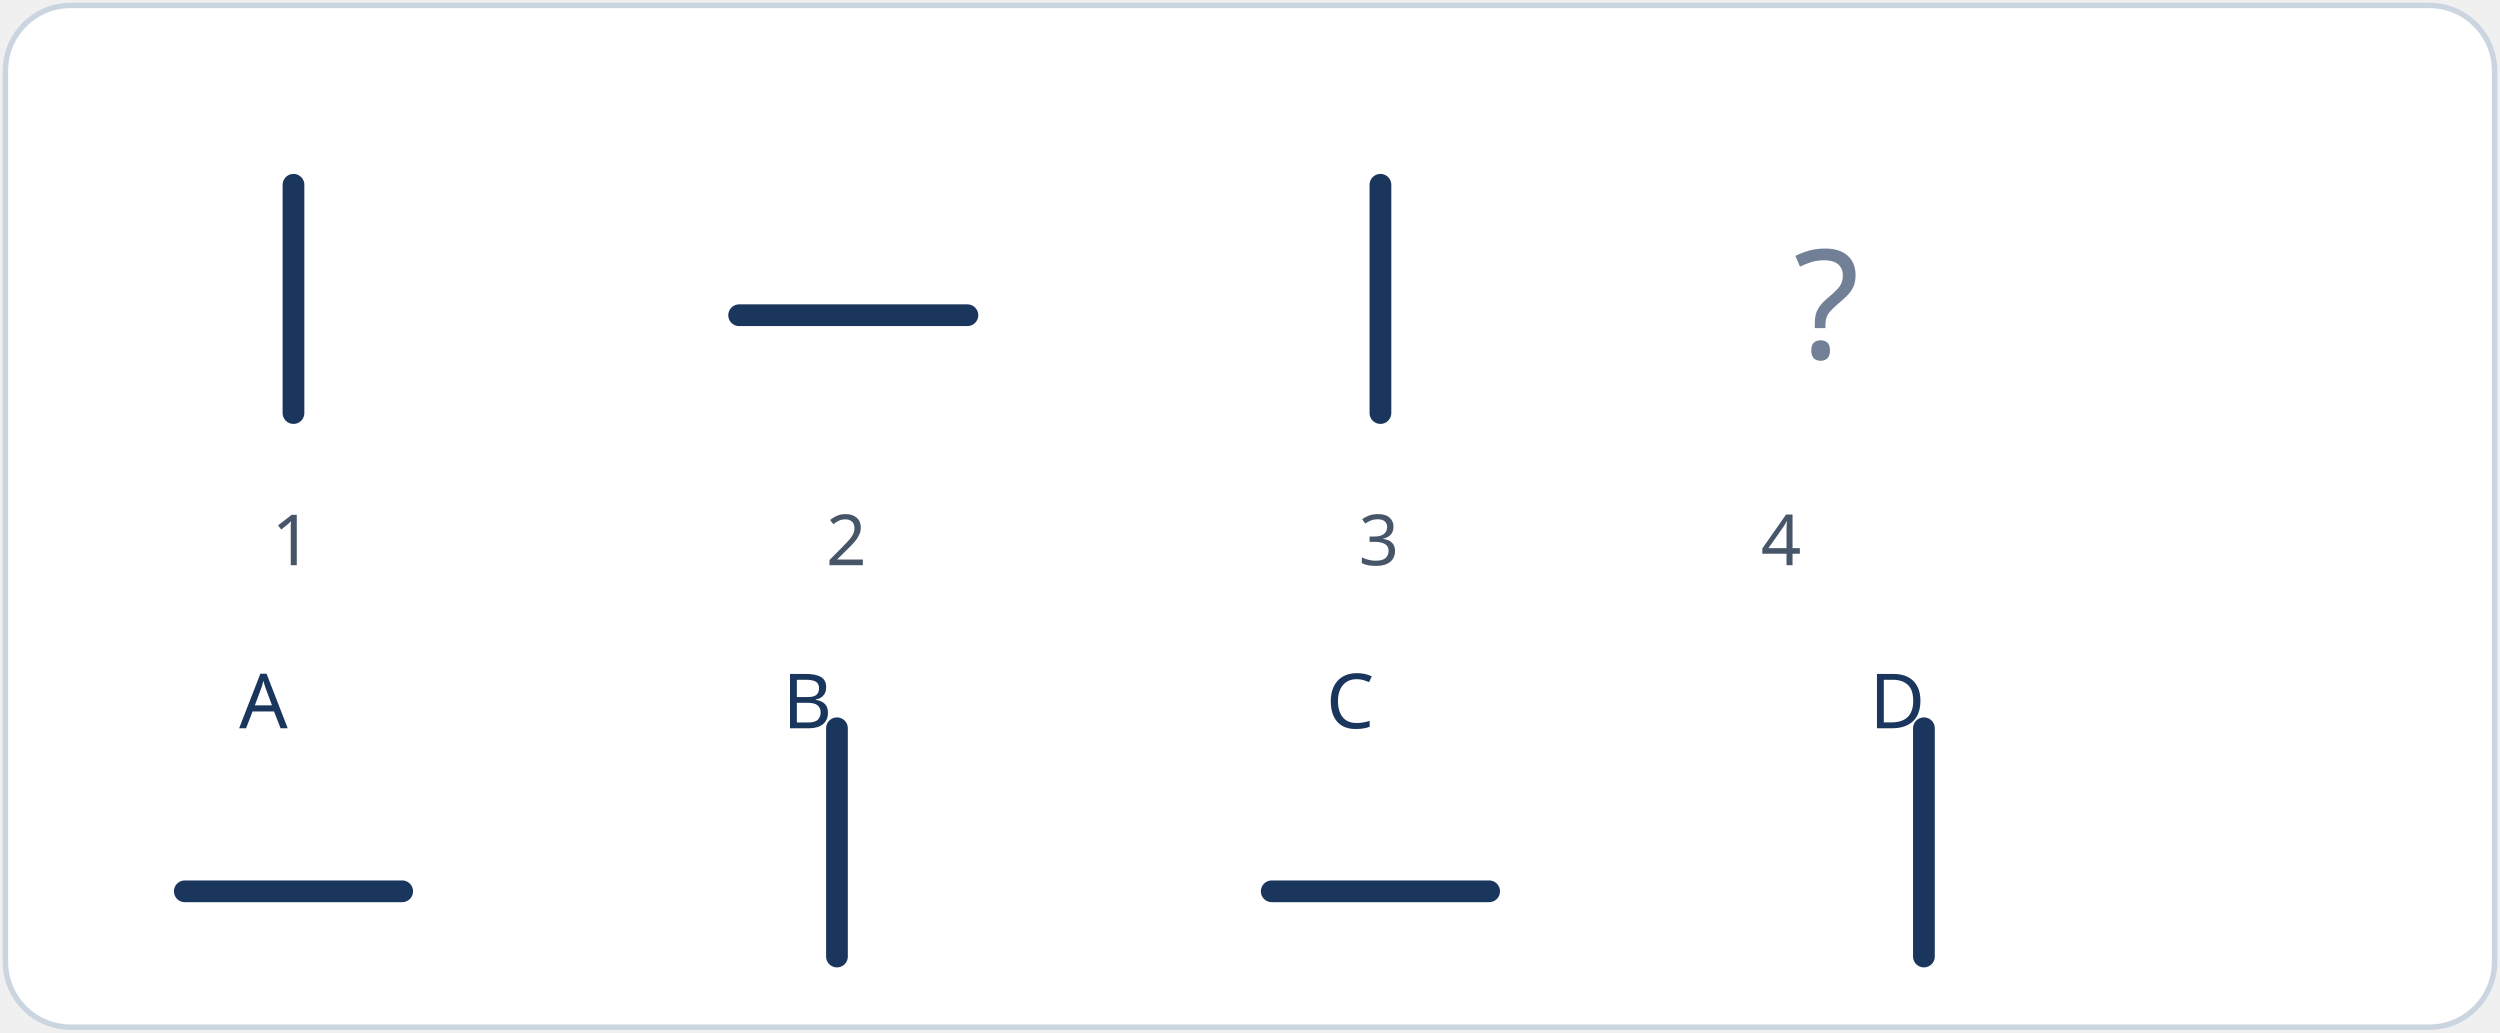
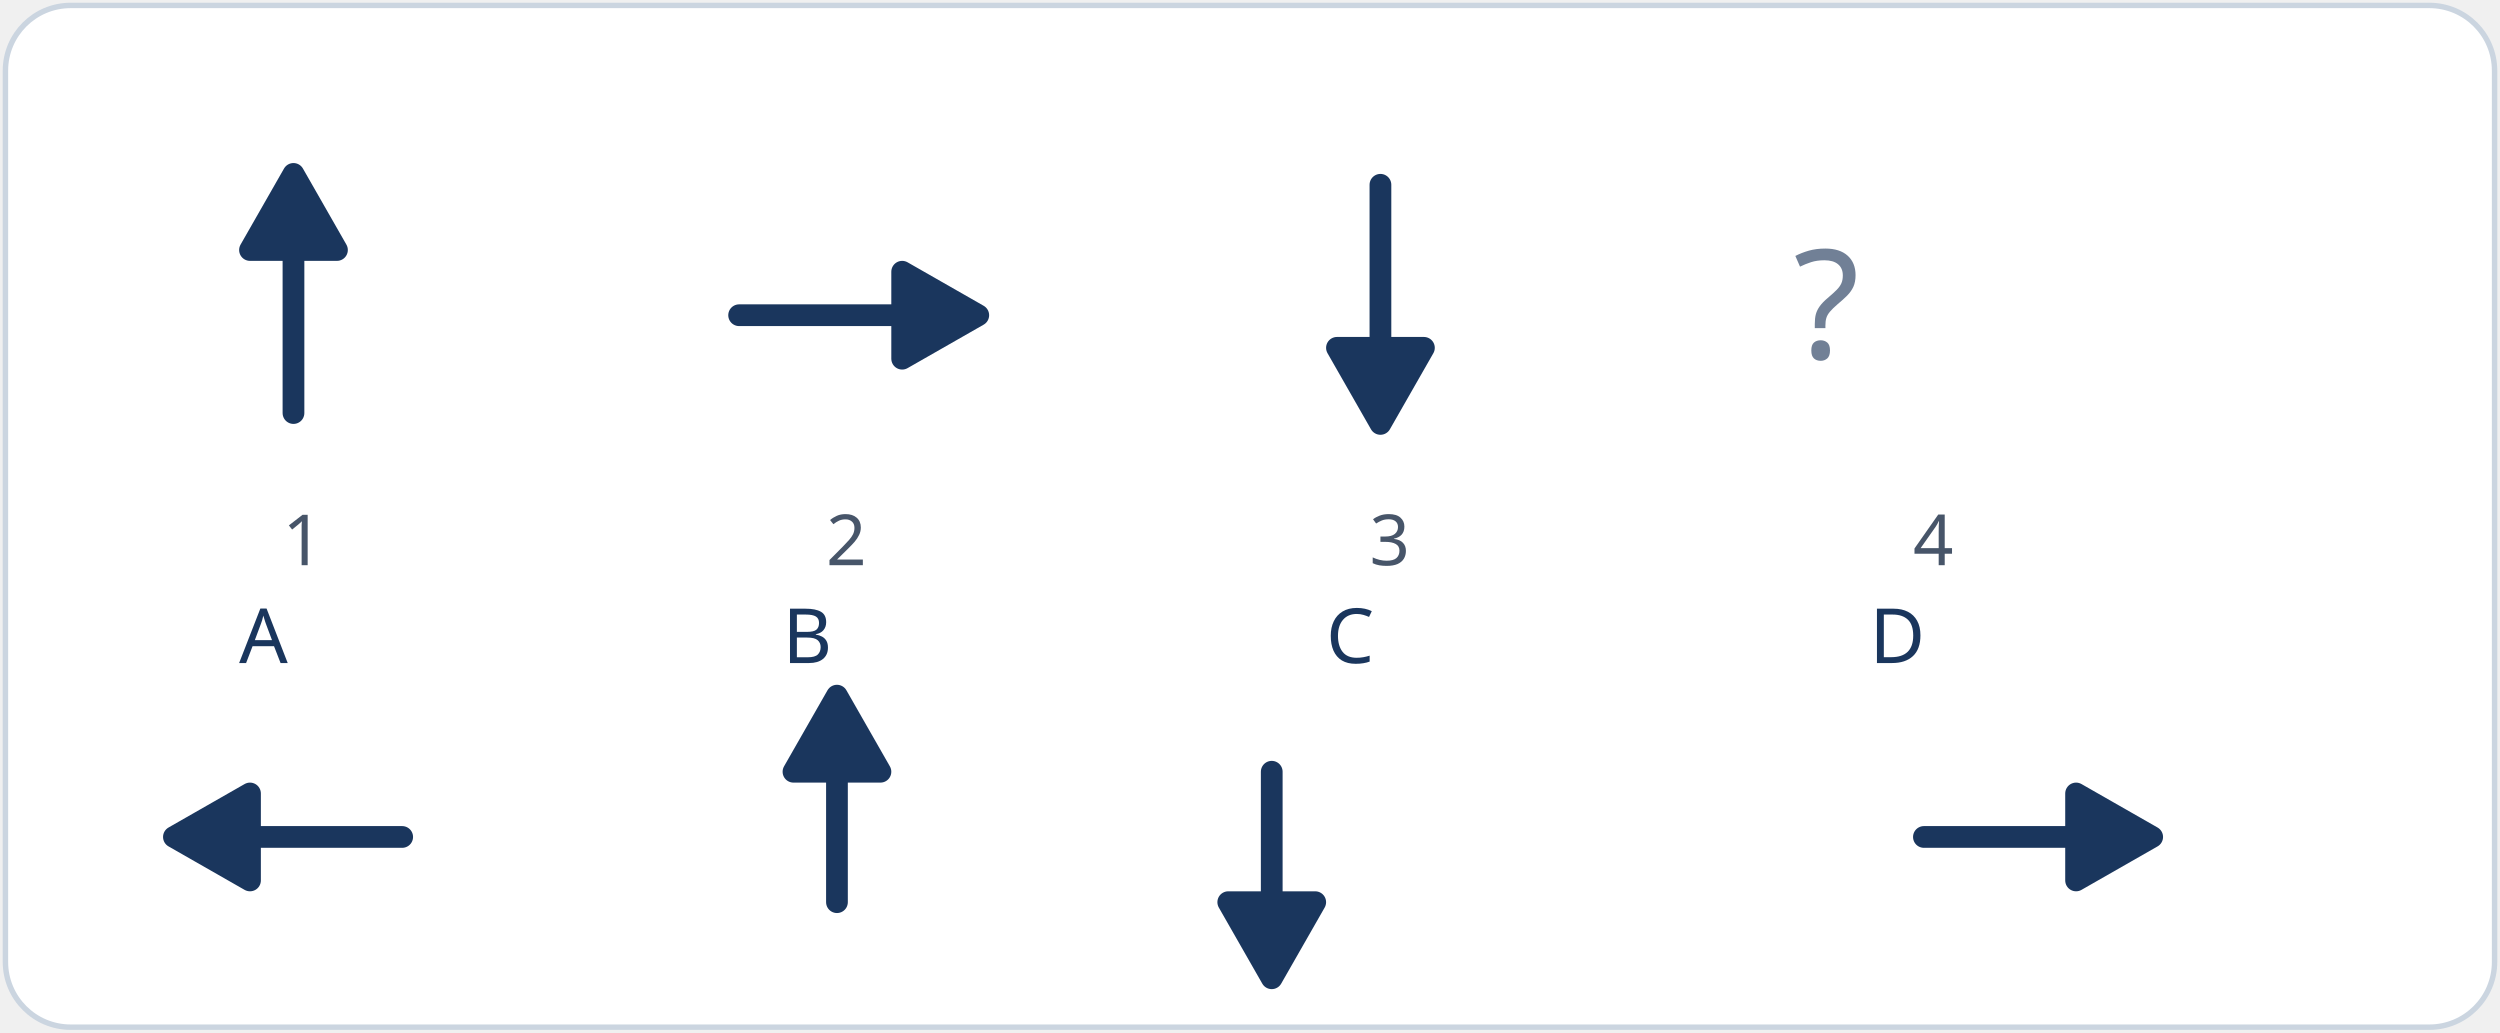
<svg xmlns="http://www.w3.org/2000/svg" viewBox="0 0 460 190" width="460" height="190">
  <rect x="1" y="1" width="458" height="188" rx="12" fill="#fff" stroke="#cbd5e0" />
-   <g fill="none" stroke="#1a365d" stroke-width="4" stroke-linecap="round">
-     <line x1="54" y1="76" x2="54" y2="34" />
-     <line x1="136" y1="58" x2="178" y2="58" />
-     <line x1="254" y1="34" x2="254" y2="76" />
+   <g font-family="sans-serif" font-size="13" fill="#475569">
+     <text x="52" y="104">1</text>
+     <text x="152" y="104">2</text>
+     <text x="252" y="104">3</text>
+     <text x="352" y="104">4</text>
+   </g>
+   <g fill="none" stroke="#1a365d" stroke-width="4" stroke-linecap="round" stroke-linejoin="round">
+     <line x1="54" y1="76" x2="54" y2="42" />
+     <polygon points="54,32 46,46 62,46" fill="#1a365d" />
+     <line x1="136" y1="58" x2="170" y2="58" />
+     <polygon points="180,58 166,50 166,66" fill="#1a365d" />
+     <line x1="254" y1="34" x2="254" y2="68" />
+     <polygon points="254,78 246,64 262,64" fill="#1a365d" />
  </g>
  <text x="330" y="66" font-family="sans-serif" font-size="28" fill="#718096">?</text>
-   <g font-family="sans-serif" font-size="13" fill="#475569">
-     <text x="50" y="104">1</text>
-     <text x="152" y="104">2</text>
-     <text x="250" y="104">3</text>
-     <text x="324" y="104">4</text>
+   <g font-family="sans-serif" font-size="14" fill="#1a365d">
+     <text x="44" y="122">A</text>
+     <text x="144" y="122">B</text>
+     <text x="244" y="122">C</text>
+     <text x="344" y="122">D</text>
  </g>
-   <g font-family="sans-serif" font-size="14" fill="#1a365d">
-     <text x="44" y="134">A</text>
-     <text x="144" y="134">B</text>
-     <text x="244" y="134">C</text>
-     <text x="344" y="134">D</text>
-   </g>
-   <g fill="none" stroke="#1a365d" stroke-width="4" stroke-linecap="round">
-     <line x1="74" y1="164" x2="34" y2="164" />
-     <line x1="154" y1="176" x2="154" y2="134" />
-     <line x1="234" y1="164" x2="274" y2="164" />
-     <line x1="354" y1="134" x2="354" y2="176" />
+   <g fill="none" stroke="#1a365d" stroke-width="4" stroke-linecap="round" stroke-linejoin="round">
+     <line x1="74" y1="154" x2="42" y2="154" />
+     <polygon points="32,154 46,146 46,162" fill="#1a365d" />
+     <line x1="154" y1="166" x2="154" y2="138" />
+     <polygon points="154,128 146,142 162,142" fill="#1a365d" />
+     <line x1="234" y1="142" x2="234" y2="170" />
+     <polygon points="234,180 226,166 242,166" fill="#1a365d" />
+     <line x1="354" y1="154" x2="386" y2="154" />
+     <polygon points="396,154 382,146 382,162" fill="#1a365d" />
  </g>
</svg>
